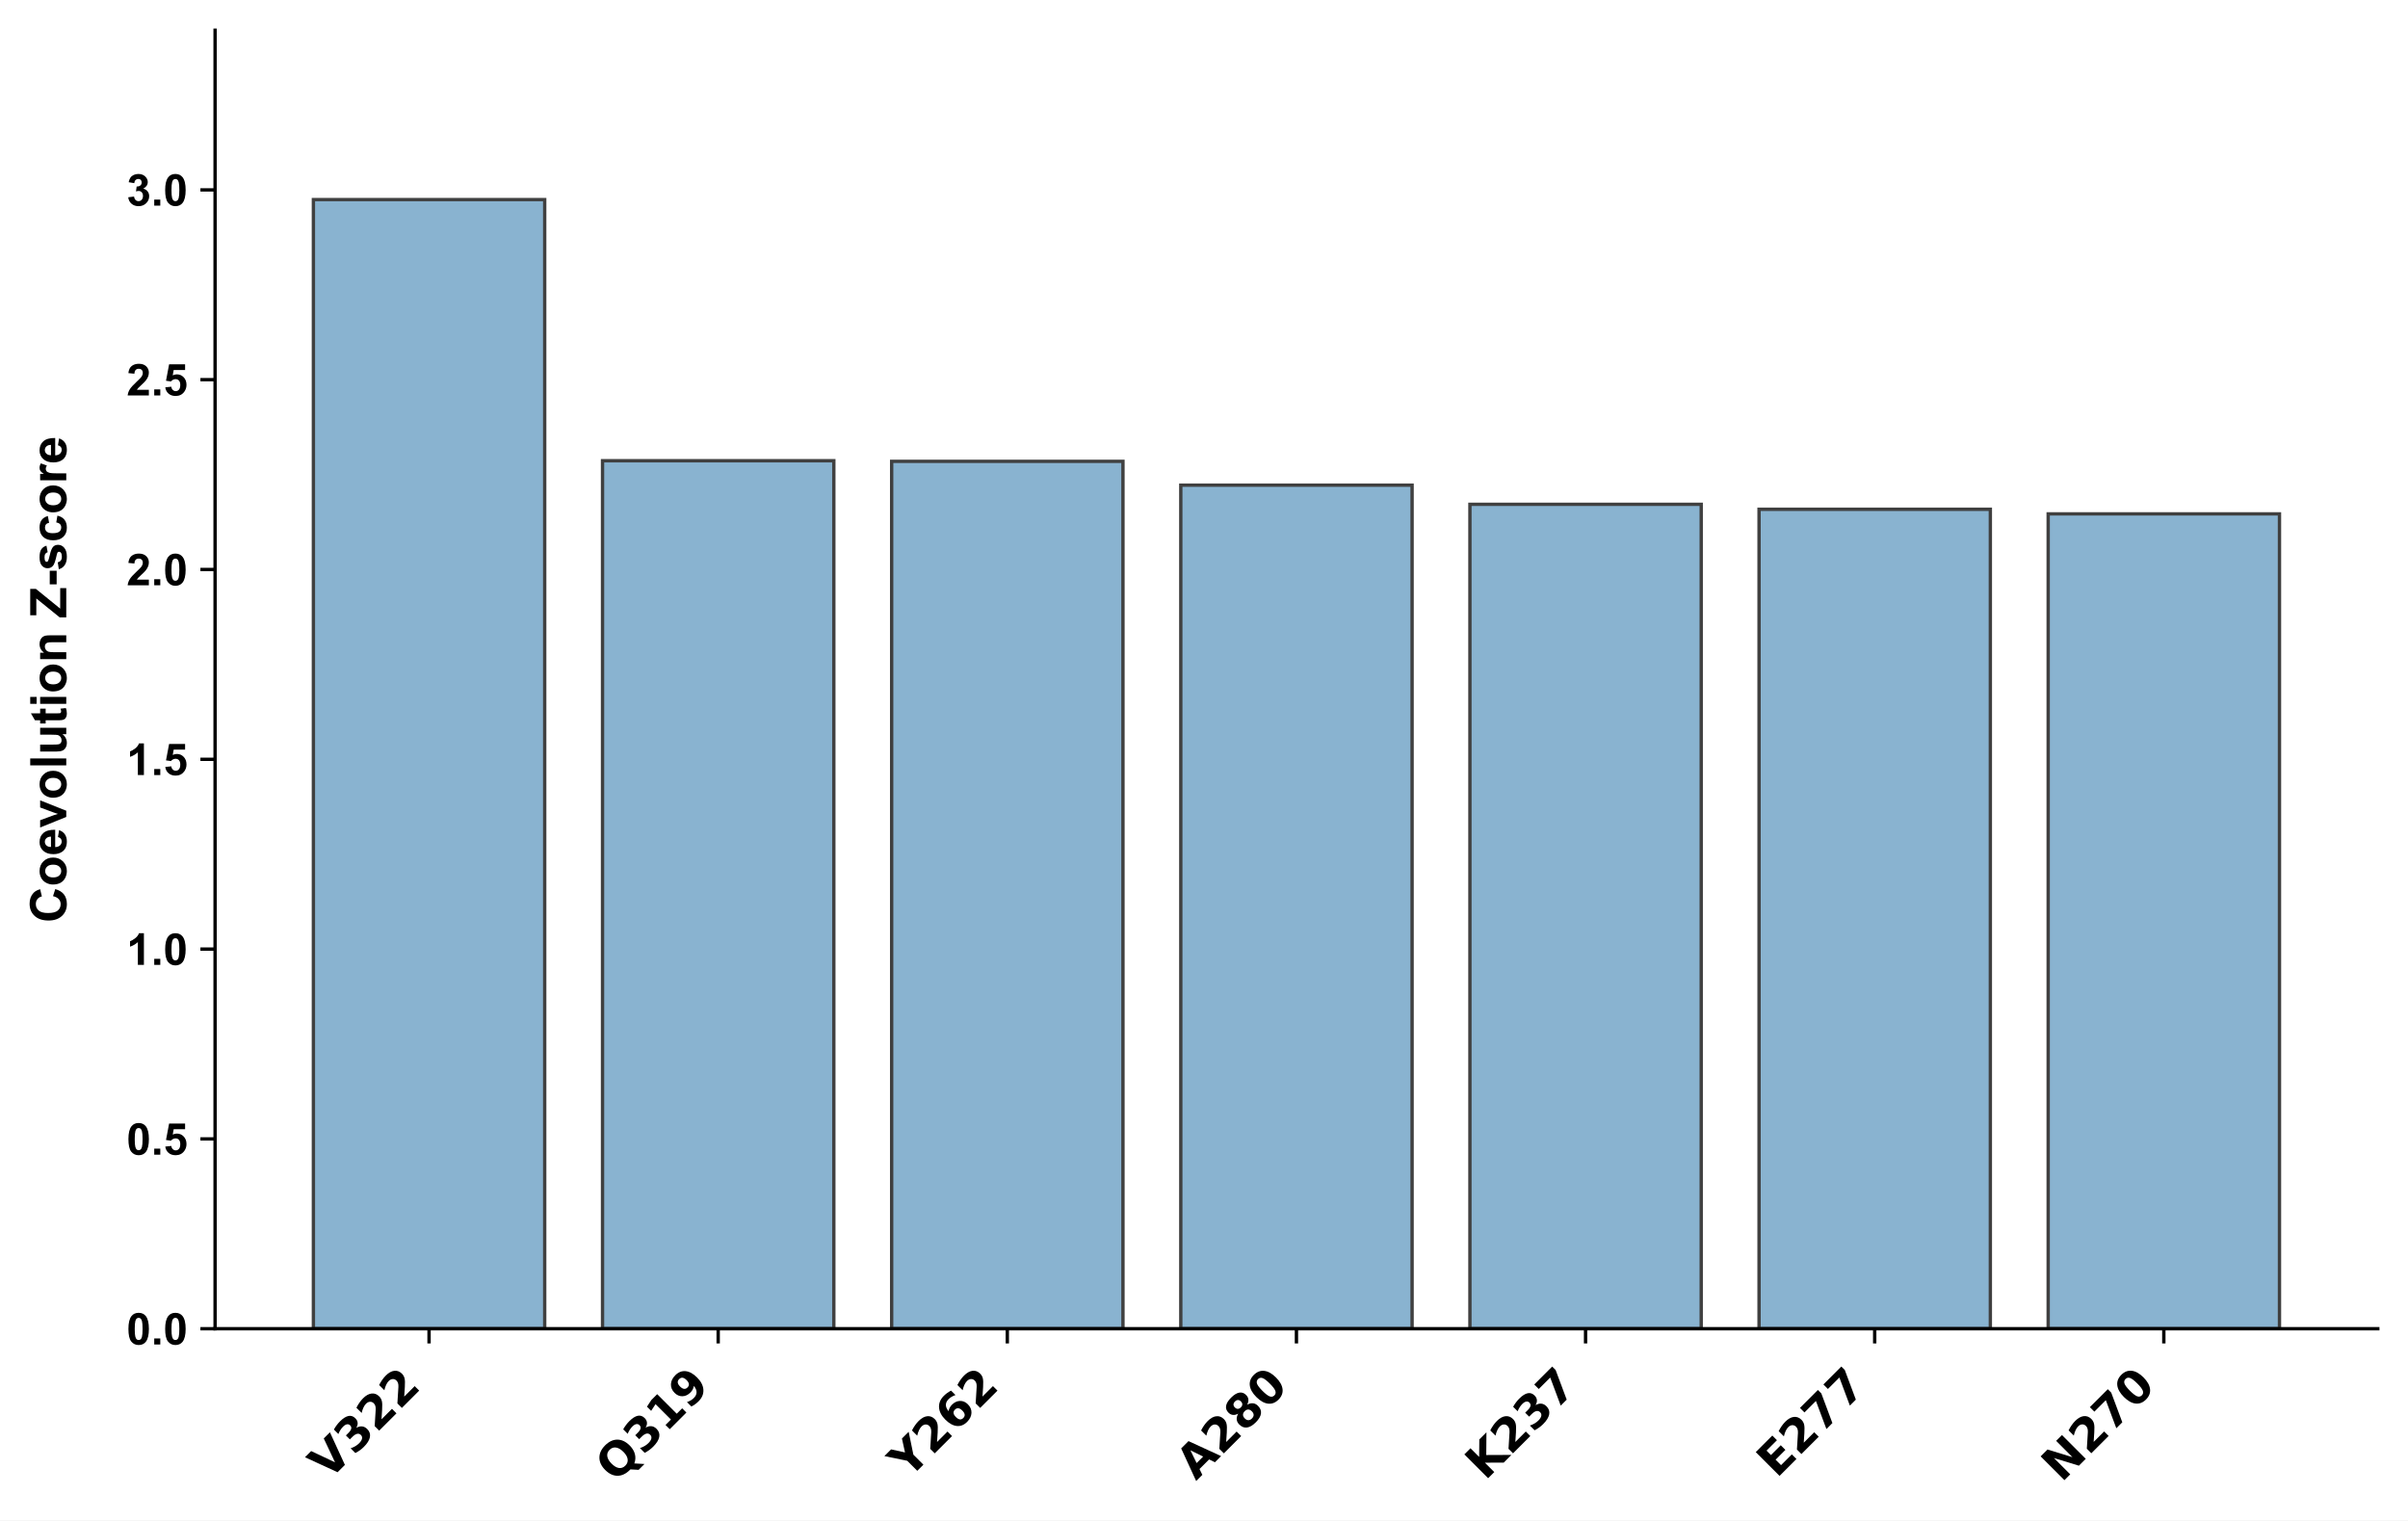
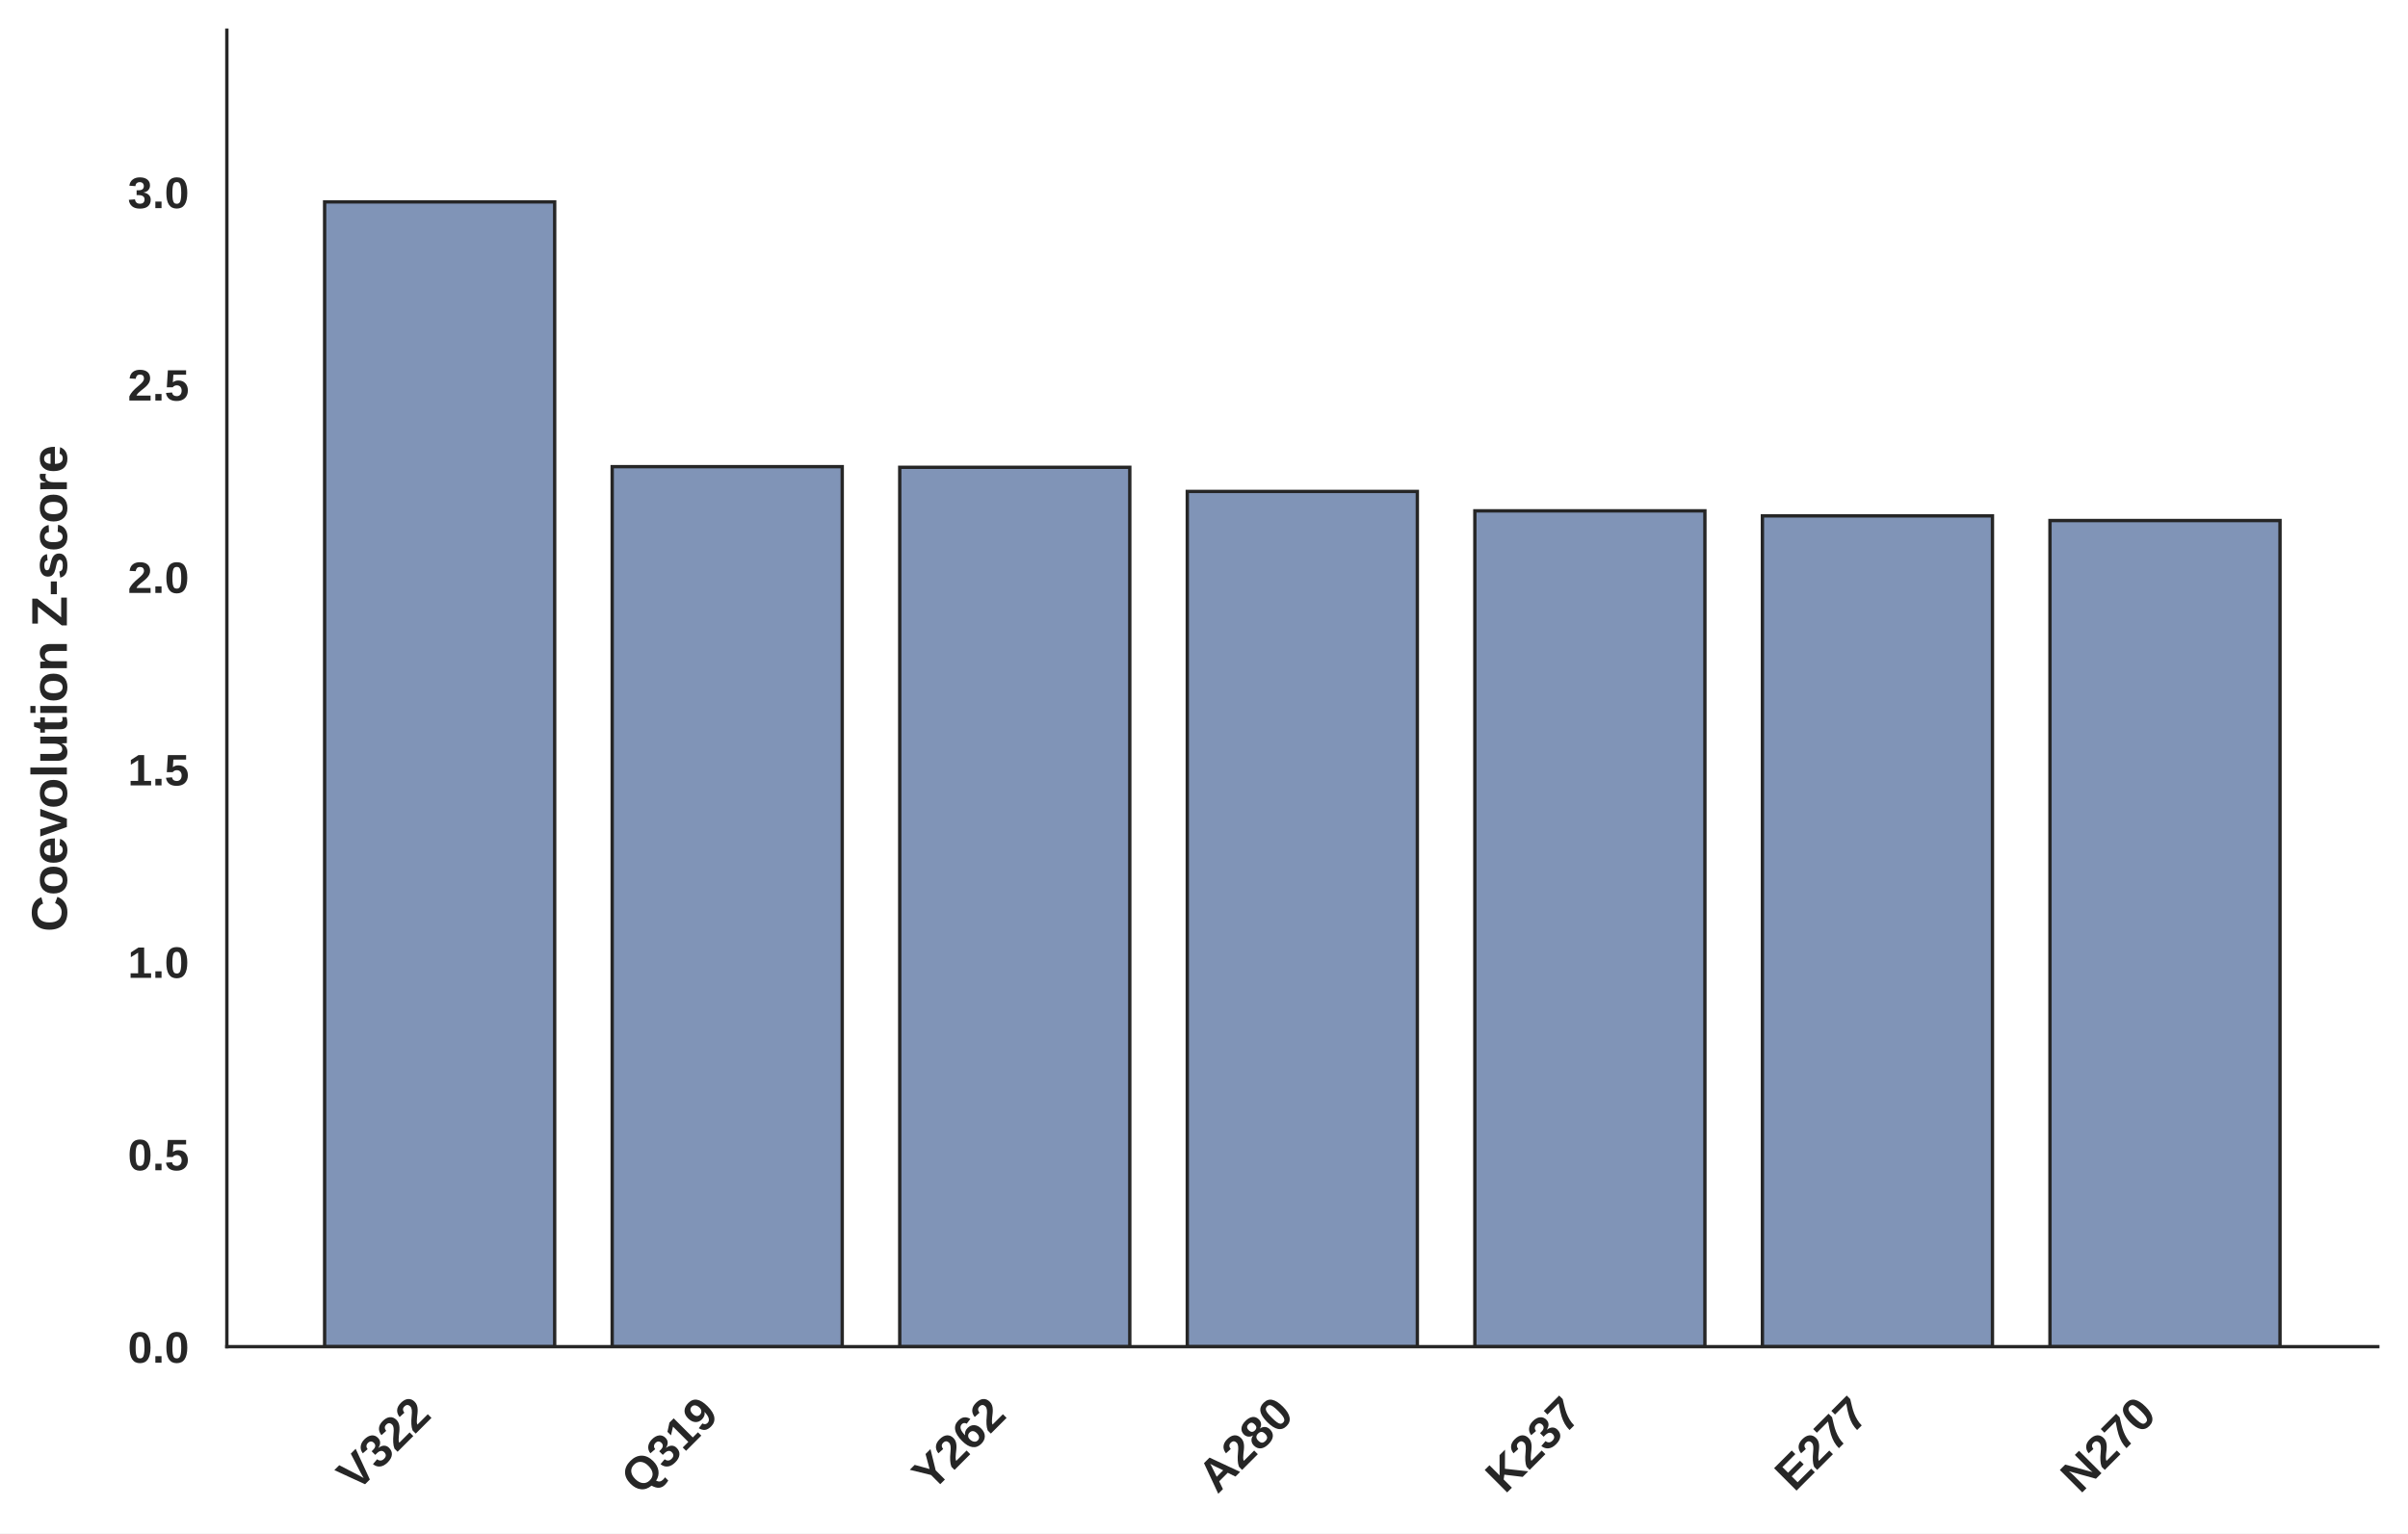
- <svg xmlns="http://www.w3.org/2000/svg" xmlns:xlink="http://www.w3.org/1999/xlink" width="573.773pt" height="362.263pt" viewBox="0 0 573.773 362.263" version="1.1">
+ <svg xmlns="http://www.w3.org/2000/svg" width="573.795pt" height="365.498pt" viewBox="0 0 573.795 365.498" version="1.1">
  <defs>
    <style type="text/css">*{stroke-linejoin: round; stroke-linecap: butt}</style>
  </defs>
  <g id="figure_1">
    <g id="patch_1">
-       <path d="M 0 362.263  L 573.773 362.263  L 573.773 0  L 0 0  z " style="fill: #ffffff" />
+       <path d="M 0 365.498  L 573.795 365.498  L 573.795 0  L 0 0  z " style="fill: #ffffff" />
    </g>
    <g id="axes_1">
      <g id="patch_2">
-         <path d="M 51.252 316.582  L 566.572 316.582  L 566.572 7.2  L 51.252 7.2  z " style="fill: #ffffff" />
-       </g>
-       <g id="patch_3">
-         <path d="M 74.676 316.582  L 129.791 316.582  L 129.791 47.554  L 74.676 47.554  z " clip-path="url(#pd9242c1f53)" style="fill: #89b3d0; stroke: #404040; stroke-width: 0.8; stroke-linejoin: miter" />
-       </g>
-       <g id="patch_4">
-         <path d="M 143.569 316.582  L 198.684 316.582  L 198.684 109.773  L 143.569 109.773  z " clip-path="url(#pd9242c1f53)" style="fill: #89b3d0; stroke: #404040; stroke-width: 0.8; stroke-linejoin: miter" />
-       </g>
-       <g id="patch_5">
-         <path d="M 212.462 316.582  L 267.577 316.582  L 267.577 109.918  L 212.462 109.918  z " clip-path="url(#pd9242c1f53)" style="fill: #89b3d0; stroke: #404040; stroke-width: 0.8; stroke-linejoin: miter" />
-       </g>
-       <g id="patch_6">
-         <path d="M 281.355 316.582  L 336.47 316.582  L 336.47 115.598  L 281.355 115.598  z " clip-path="url(#pd9242c1f53)" style="fill: #89b3d0; stroke: #404040; stroke-width: 0.8; stroke-linejoin: miter" />
-       </g>
-       <g id="patch_7">
-         <path d="M 350.248 316.582  L 405.363 316.582  L 405.363 120.156  L 350.248 120.156  z " clip-path="url(#pd9242c1f53)" style="fill: #89b3d0; stroke: #404040; stroke-width: 0.8; stroke-linejoin: miter" />
-       </g>
-       <g id="patch_8">
-         <path d="M 419.141 316.582  L 474.256 316.582  L 474.256 121.341  L 419.141 121.341  z " clip-path="url(#pd9242c1f53)" style="fill: #89b3d0; stroke: #404040; stroke-width: 0.8; stroke-linejoin: miter" />
-       </g>
-       <g id="patch_9">
-         <path d="M 488.034 316.582  L 543.149 316.582  L 543.149 122.436  L 488.034 122.436  z " clip-path="url(#pd9242c1f53)" style="fill: #89b3d0; stroke: #404040; stroke-width: 0.8; stroke-linejoin: miter" />
+         <path d="M 54.057 320.972  L 566.595 320.972  L 566.595 7.2  L 54.057 7.2  z " style="fill: #ffffff" />
      </g>
      <g id="matplotlib.axis_1">
        <g id="xtick_1">
-           <g id="line2d_1">
-             <defs>
-               <path id="mae1dd14777" d="M 0 0  L 0 3.5  " style="stroke: #000000; stroke-width: 0.8" />
-             </defs>
-             <g>
-               <use xlink:href="#mae1dd14777" x="102.233" y="316.582" style="stroke: #000000; stroke-width: 0.8" />
-             </g>
-           </g>
          <g id="text_1">
-             <g transform="translate(78.36408 352.9724) rotate(-45) scale(0.11 -0.11)">
-               <defs>
-                 <path id="DejaVuSans-Bold-56" d="M 31 4666  L 1241 4666  L 2478 1222  L 3713 4666  L 4922 4666  L 3194 0  L 1759 0  L 31 4666  z " transform="scale(0.015625)" />
-                 <path id="DejaVuSans-Bold-33" d="M 2981 2516  Q 3453 2394 3698 2092  Q 3944 1791 3944 1325  Q 3944 631 3412 270  Q 2881 -91 1863 -91  Q 1503 -91 1142 -33  Q 781 25 428 141  L 428 1069  Q 766 900 1098 814  Q 1431 728 1753 728  Q 2231 728 2486 893  Q 2741 1059 2741 1369  Q 2741 1688 2480 1852  Q 2219 2016 1709 2016  L 1228 2016  L 1228 2791  L 1734 2791  Q 2188 2791 2409 2933  Q 2631 3075 2631 3366  Q 2631 3634 2415 3781  Q 2200 3928 1806 3928  Q 1516 3928 1219 3862  Q 922 3797 628 3669  L 628 4550  Q 984 4650 1334 4700  Q 1684 4750 2022 4750  Q 2931 4750 3382 4451  Q 3834 4153 3834 3553  Q 3834 3144 3618 2883  Q 3403 2622 2981 2516  z " transform="scale(0.015625)" />
-                 <path id="DejaVuSans-Bold-32" d="M 1844 884  L 3897 884  L 3897 0  L 506 0  L 506 884  L 2209 2388  Q 2438 2594 2547 2791  Q 2656 2988 2656 3200  Q 2656 3528 2436 3728  Q 2216 3928 1850 3928  Q 1569 3928 1234 3808  Q 900 3688 519 3450  L 519 4475  Q 925 4609 1322 4679  Q 1719 4750 2100 4750  Q 2938 4750 3402 4381  Q 3866 4013 3866 3353  Q 3866 2972 3669 2642  Q 3472 2313 2841 1759  L 1844 884  z " transform="scale(0.015625)" />
-               </defs>
-               <use xlink:href="#DejaVuSans-Bold-56" transform="translate(0 0.78125)" />
-               <use xlink:href="#DejaVuSans-Bold-33" transform="translate(77.39258 0.78125)" />
-               <use xlink:href="#DejaVuSans-Bold-32" transform="translate(146.9727 0.78125)" />
-               <use xlink:href="#DejaVuSans-Bold-32" transform="translate(216.5527 0.78125)" />
-             </g>
+             <text style="font-weight: 700; font-size: 11px; font-family: 'Arial'; fill: #262626" transform="translate(84.961 355.7994) rotate(-45)">V322</text>
          </g>
        </g>
        <g id="xtick_2">
-           <g id="line2d_2">
-             <g>
-               <use xlink:href="#mae1dd14777" x="171.126" y="316.582" style="stroke: #000000; stroke-width: 0.8" />
-             </g>
-           </g>
          <g id="text_2">
-             <g transform="translate(146.7127 353.5169) rotate(-45) scale(0.11 -0.11)">
-               <defs>
-                 <path id="DejaVuSans-Bold-51" d="M 2847 -84  L 2753 -84  Q 1600 -84 959 553  Q 319 1191 319 2328  Q 319 3463 958 4106  Q 1597 4750 2719 4750  Q 3853 4750 4486 4112  Q 5119 3475 5119 2328  Q 5119 1541 4783 972  Q 4447 403 3816 116  L 4756 -934  L 3609 -934  L 2847 -84  z M 2719 3878  Q 2169 3878 1866 3472  Q 1563 3066 1563 2328  Q 1563 1578 1859 1179  Q 2156 781 2719 781  Q 3272 781 3575 1187  Q 3878 1594 3878 2328  Q 3878 3066 3575 3472  Q 3272 3878 2719 3878  z " transform="scale(0.015625)" />
-                 <path id="DejaVuSans-Bold-31" d="M 750 831  L 1813 831  L 1813 3847  L 722 3622  L 722 4441  L 1806 4666  L 2950 4666  L 2950 831  L 4013 831  L 4013 0  L 750 0  L 750 831  z " transform="scale(0.015625)" />
-                 <path id="DejaVuSans-Bold-39" d="M 641 103  L 641 966  Q 928 831 1190 764  Q 1453 697 1709 697  Q 2247 697 2547 995  Q 2847 1294 2900 1881  Q 2688 1725 2447 1647  Q 2206 1569 1925 1569  Q 1209 1569 770 1986  Q 331 2403 331 3084  Q 331 3838 820 4291  Q 1309 4744 2131 4744  Q 3044 4744 3544 4128  Q 4044 3513 4044 2388  Q 4044 1231 3459 570  Q 2875 -91 1856 -91  Q 1528 -91 1228 -42  Q 928 6 641 103  z M 2125 2350  Q 2441 2350 2600 2554  Q 2759 2759 2759 3169  Q 2759 3575 2600 3781  Q 2441 3988 2125 3988  Q 1809 3988 1650 3781  Q 1491 3575 1491 3169  Q 1491 2759 1650 2554  Q 1809 2350 2125 2350  z " transform="scale(0.015625)" />
-               </defs>
-               <use xlink:href="#DejaVuSans-Bold-51" transform="translate(0 0.78125)" />
-               <use xlink:href="#DejaVuSans-Bold-33" transform="translate(85.00977 0.78125)" />
-               <use xlink:href="#DejaVuSans-Bold-31" transform="translate(154.5898 0.78125)" />
-               <use xlink:href="#DejaVuSans-Bold-39" transform="translate(224.1699 0.78125)" />
-             </g>
+             <text style="font-weight: 700; font-size: 11px; font-family: 'Arial'; fill: #262626" transform="translate(152.6205 356.661) rotate(-45)">Q319</text>
          </g>
        </g>
        <g id="xtick_3">
-           <g id="line2d_3">
-             <g>
-               <use xlink:href="#mae1dd14777" x="240.019" y="316.582" style="stroke: #000000; stroke-width: 0.8" />
-             </g>
-           </g>
          <g id="text_3">
-             <g transform="translate(216.5391 352.5835) rotate(-45) scale(0.11 -0.11)">
-               <defs>
-                 <path id="DejaVuSans-Bold-59" d="M -63 4666  L 1253 4666  L 2316 3003  L 3378 4666  L 4697 4666  L 2919 1966  L 2919 0  L 1716 0  L 1716 1966  L -63 4666  z " transform="scale(0.015625)" />
-                 <path id="DejaVuSans-Bold-36" d="M 2316 2303  Q 2000 2303 1842 2098  Q 1684 1894 1684 1484  Q 1684 1075 1842 870  Q 2000 666 2316 666  Q 2634 666 2792 870  Q 2950 1075 2950 1484  Q 2950 1894 2792 2098  Q 2634 2303 2316 2303  z M 3803 4544  L 3803 3681  Q 3506 3822 3243 3889  Q 2981 3956 2731 3956  Q 2194 3956 1894 3657  Q 1594 3359 1544 2772  Q 1750 2925 1990 3001  Q 2231 3078 2516 3078  Q 3231 3078 3670 2659  Q 4109 2241 4109 1563  Q 4109 813 3618 361  Q 3128 -91 2303 -91  Q 1394 -91 895 523  Q 397 1138 397 2266  Q 397 3422 980 4083  Q 1563 4744 2578 4744  Q 2900 4744 3203 4694  Q 3506 4644 3803 4544  z " transform="scale(0.015625)" />
-               </defs>
-               <use xlink:href="#DejaVuSans-Bold-59" transform="translate(0 0.78125)" />
-               <use xlink:href="#DejaVuSans-Bold-32" transform="translate(72.41211 0.78125)" />
-               <use xlink:href="#DejaVuSans-Bold-36" transform="translate(141.9922 0.78125)" />
-               <use xlink:href="#DejaVuSans-Bold-32" transform="translate(211.5723 0.78125)" />
-             </g>
+             <text style="font-weight: 700; font-size: 11px; font-family: 'Arial'; fill: #262626" transform="translate(222.0033 355.7994) rotate(-45)">Y262</text>
          </g>
        </g>
        <g id="xtick_4">
-           <g id="line2d_4">
-             <g>
-               <use xlink:href="#mae1dd14777" x="308.913" y="316.582" style="stroke: #000000; stroke-width: 0.8" />
-             </g>
-           </g>
          <g id="text_4">
-             <g transform="translate(285.0432 352.9724) rotate(-45) scale(0.11 -0.11)">
-               <defs>
-                 <path id="DejaVuSans-Bold-41" d="M 3419 850  L 1538 850  L 1241 0  L 31 0  L 1759 4666  L 3194 4666  L 4922 0  L 3713 0  L 3419 850  z M 1838 1716  L 3116 1716  L 2478 3572  L 1838 1716  z " transform="scale(0.015625)" />
-                 <path id="DejaVuSans-Bold-38" d="M 2228 2088  Q 1891 2088 1709 1903  Q 1528 1719 1528 1375  Q 1528 1031 1709 848  Q 1891 666 2228 666  Q 2563 666 2741 848  Q 2919 1031 2919 1375  Q 2919 1722 2741 1905  Q 2563 2088 2228 2088  z M 1350 2484  Q 925 2613 709 2878  Q 494 3144 494 3541  Q 494 4131 934 4440  Q 1375 4750 2228 4750  Q 3075 4750 3515 4442  Q 3956 4134 3956 3541  Q 3956 3144 3739 2878  Q 3522 2613 3097 2484  Q 3572 2353 3814 2058  Q 4056 1763 4056 1313  Q 4056 619 3595 264  Q 3134 -91 2228 -91  Q 1319 -91 855 264  Q 391 619 391 1313  Q 391 1763 633 2058  Q 875 2353 1350 2484  z M 1631 3419  Q 1631 3141 1786 2991  Q 1941 2841 2228 2841  Q 2509 2841 2662 2991  Q 2816 3141 2816 3419  Q 2816 3697 2662 3845  Q 2509 3994 2228 3994  Q 1941 3994 1786 3844  Q 1631 3694 1631 3419  z " transform="scale(0.015625)" />
-                 <path id="DejaVuSans-Bold-30" d="M 2944 2338  Q 2944 3213 2780 3570  Q 2616 3928 2228 3928  Q 1841 3928 1675 3570  Q 1509 3213 1509 2338  Q 1509 1453 1675 1090  Q 1841 728 2228 728  Q 2613 728 2778 1090  Q 2944 1453 2944 2338  z M 4147 2328  Q 4147 1169 3647 539  Q 3147 -91 2228 -91  Q 1306 -91 806 539  Q 306 1169 306 2328  Q 306 3491 806 4120  Q 1306 4750 2228 4750  Q 3147 4750 3647 4120  Q 4147 3491 4147 2328  z " transform="scale(0.015625)" />
-               </defs>
-               <use xlink:href="#DejaVuSans-Bold-41" transform="translate(0 0.78125)" />
-               <use xlink:href="#DejaVuSans-Bold-32" transform="translate(77.39258 0.78125)" />
-               <use xlink:href="#DejaVuSans-Bold-38" transform="translate(146.9727 0.78125)" />
-               <use xlink:href="#DejaVuSans-Bold-30" transform="translate(216.5527 0.78125)" />
-             </g>
+             <text style="font-weight: 700; font-size: 11px; font-family: 'Arial'; fill: #262626" transform="translate(290.0955 356.2284) rotate(-45)">A280</text>
          </g>
        </g>
        <g id="xtick_5">
-           <g id="line2d_5">
-             <g>
-               <use xlink:href="#mae1dd14777" x="377.806" y="316.582" style="stroke: #000000; stroke-width: 0.8" />
-             </g>
-           </g>
          <g id="text_5">
-             <g transform="translate(353.9363 352.9724) rotate(-45) scale(0.11 -0.11)">
-               <defs>
-                 <path id="DejaVuSans-Bold-4b" d="M 588 4666  L 1791 4666  L 1791 2963  L 3525 4666  L 4922 4666  L 2675 2456  L 5153 0  L 3647 0  L 1791 1838  L 1791 0  L 588 0  L 588 4666  z " transform="scale(0.015625)" />
-                 <path id="DejaVuSans-Bold-37" d="M 428 4666  L 3944 4666  L 3944 3988  L 2125 0  L 953 0  L 2675 3781  L 428 3781  L 428 4666  z " transform="scale(0.015625)" />
-               </defs>
-               <use xlink:href="#DejaVuSans-Bold-4b" transform="translate(0 0.78125)" />
-               <use xlink:href="#DejaVuSans-Bold-32" transform="translate(77.49023 0.78125)" />
-               <use xlink:href="#DejaVuSans-Bold-33" transform="translate(147.0703 0.78125)" />
-               <use xlink:href="#DejaVuSans-Bold-37" transform="translate(216.6504 0.78125)" />
-             </g>
+             <text style="font-weight: 700; font-size: 11px; font-family: 'Arial'; fill: #262626" transform="translate(358.6166 356.2284) rotate(-45)">K237</text>
          </g>
        </g>
        <g id="xtick_6">
-           <g id="line2d_6">
-             <g>
-               <use xlink:href="#mae1dd14777" x="446.699" y="316.582" style="stroke: #000000; stroke-width: 0.8" />
-             </g>
-           </g>
          <g id="text_6">
-             <g transform="translate(423.3738 352.428) rotate(-45) scale(0.11 -0.11)">
-               <defs>
-                 <path id="DejaVuSans-Bold-45" d="M 588 4666  L 3834 4666  L 3834 3756  L 1791 3756  L 1791 2888  L 3713 2888  L 3713 1978  L 1791 1978  L 1791 909  L 3903 909  L 3903 0  L 588 0  L 588 4666  z " transform="scale(0.015625)" />
-               </defs>
-               <use xlink:href="#DejaVuSans-Bold-45" transform="translate(0 0.78125)" />
-               <use xlink:href="#DejaVuSans-Bold-32" transform="translate(68.31055 0.78125)" />
-               <use xlink:href="#DejaVuSans-Bold-37" transform="translate(137.8906 0.78125)" />
-               <use xlink:href="#DejaVuSans-Bold-37" transform="translate(209.7207 0.78125)" />
-             </g>
+             <text style="font-weight: 700; font-size: 11px; font-family: 'Arial'; fill: #262626" transform="translate(427.5668 355.7994) rotate(-45)">E277</text>
          </g>
        </g>
        <g id="xtick_7">
-           <g id="line2d_7">
-             <g>
-               <use xlink:href="#mae1dd14777" x="515.592" y="316.582" style="stroke: #000000; stroke-width: 0.8" />
-             </g>
-           </g>
          <g id="text_7">
-             <g transform="translate(491.2557 353.4391) rotate(-45) scale(0.11 -0.11)">
-               <defs>
-                 <path id="DejaVuSans-Bold-4e" d="M 588 4666  L 1931 4666  L 3628 1466  L 3628 4666  L 4769 4666  L 4769 0  L 3425 0  L 1728 3200  L 1728 0  L 588 0  L 588 4666  z " transform="scale(0.015625)" />
-               </defs>
-               <use xlink:href="#DejaVuSans-Bold-4e" transform="translate(0 0.78125)" />
-               <use xlink:href="#DejaVuSans-Bold-32" transform="translate(83.69141 0.78125)" />
-               <use xlink:href="#DejaVuSans-Bold-37" transform="translate(153.2715 0.78125)" />
-               <use xlink:href="#DejaVuSans-Bold-30" transform="translate(222.8516 0.78125)" />
-             </g>
+             <text style="font-weight: 700; font-size: 11px; font-family: 'Arial'; fill: #262626" transform="translate(495.6589 356.2284) rotate(-45)">N270</text>
          </g>
        </g>
      </g>
      <g id="matplotlib.axis_2">
        <g id="ytick_1">
-           <g id="line2d_8">
-             <defs>
-               <path id="m083e2453cc" d="M 0 0  L -3.5 0  " style="stroke: #000000; stroke-width: 0.8" />
-             </defs>
-             <g>
-               <use xlink:href="#m083e2453cc" x="51.252" y="316.582" style="stroke: #000000; stroke-width: 0.8" />
-             </g>
-           </g>
          <g id="text_8">
-             <g transform="translate(30.1575 320.3394) scale(0.105 -0.105)">
-               <defs>
-                 <path id="Arial-BoldMT-30" d="M 1756 4600  Q 2422 4600 2797 4125  Q 3244 3563 3244 2259  Q 3244 959 2794 391  Q 2422 -78 1756 -78  Q 1088 -78 678 436  Q 269 950 269 2269  Q 269 3563 719 4131  Q 1091 4600 1756 4600  z M 1756 3872  Q 1597 3872 1472 3770  Q 1347 3669 1278 3406  Q 1188 3066 1188 2259  Q 1188 1453 1269 1151  Q 1350 850 1473 750  Q 1597 650 1756 650  Q 1916 650 2041 751  Q 2166 853 2234 1116  Q 2325 1453 2325 2259  Q 2325 3066 2244 3367  Q 2163 3669 2039 3770  Q 1916 3872 1756 3872  z " transform="scale(0.015625)" />
-                 <path id="Arial-BoldMT-2e" d="M 459 0  L 459 878  L 1338 878  L 1338 0  L 459 0  z " transform="scale(0.015625)" />
-               </defs>
-               <use xlink:href="#Arial-BoldMT-30" />
-               <use xlink:href="#Arial-BoldMT-2e" transform="translate(55.61523 0)" />
-               <use xlink:href="#Arial-BoldMT-30" transform="translate(83.39844 0)" />
-             </g>
+             <text style="font-weight: 700; font-size: 10.5px; font-family: 'Arial'; text-anchor: end; fill: #262626" x="45.057" y="324.794" transform="rotate(-0 45.05672 324.7943)">0.0</text>
          </g>
        </g>
        <g id="ytick_2">
-           <g id="line2d_9">
-             <g>
-               <use xlink:href="#m083e2453cc" x="51.252" y="271.358" style="stroke: #000000; stroke-width: 0.8" />
-             </g>
-           </g>
          <g id="text_9">
-             <g transform="translate(30.1575 275.1156) scale(0.105 -0.105)">
-               <defs>
-                 <path id="Arial-BoldMT-35" d="M 284 1178  L 1159 1269  Q 1197 972 1381 798  Q 1566 625 1806 625  Q 2081 625 2272 848  Q 2463 1072 2463 1522  Q 2463 1944 2273 2155  Q 2084 2366 1781 2366  Q 1403 2366 1103 2031  L 391 2134  L 841 4519  L 3163 4519  L 3163 3697  L 1506 3697  L 1369 2919  Q 1663 3066 1969 3066  Q 2553 3066 2959 2641  Q 3366 2216 3366 1538  Q 3366 972 3038 528  Q 2591 -78 1797 -78  Q 1163 -78 763 262  Q 363 603 284 1178  z " transform="scale(0.015625)" />
-               </defs>
-               <use xlink:href="#Arial-BoldMT-30" />
-               <use xlink:href="#Arial-BoldMT-2e" transform="translate(55.61523 0)" />
-               <use xlink:href="#Arial-BoldMT-35" transform="translate(83.39844 0)" />
-             </g>
+             <text style="font-weight: 700; font-size: 10.5px; font-family: 'Arial'; text-anchor: end; fill: #262626" x="45.057" y="278.929" transform="rotate(-0 45.05672 278.9287)">0.5</text>
          </g>
        </g>
        <g id="ytick_3">
-           <g id="line2d_10">
-             <g>
-               <use xlink:href="#m083e2453cc" x="51.252" y="226.134" style="stroke: #000000; stroke-width: 0.8" />
-             </g>
-           </g>
          <g id="text_10">
-             <g transform="translate(30.1575 229.8918) scale(0.105 -0.105)">
-               <defs>
-                 <path id="Arial-BoldMT-31" d="M 2519 0  L 1641 0  L 1641 3309  Q 1159 2859 506 2644  L 506 3441  Q 850 3553 1253 3867  Q 1656 4181 1806 4600  L 2519 4600  L 2519 0  z " transform="scale(0.015625)" />
-               </defs>
-               <use xlink:href="#Arial-BoldMT-31" />
-               <use xlink:href="#Arial-BoldMT-2e" transform="translate(55.61523 0)" />
-               <use xlink:href="#Arial-BoldMT-30" transform="translate(83.39844 0)" />
-             </g>
+             <text style="font-weight: 700; font-size: 10.5px; font-family: 'Arial'; text-anchor: end; fill: #262626" x="45.057" y="233.063" transform="rotate(-0 45.05672 233.0631)">1.0</text>
          </g>
        </g>
        <g id="ytick_4">
-           <g id="line2d_11">
-             <g>
-               <use xlink:href="#m083e2453cc" x="51.252" y="180.91" style="stroke: #000000; stroke-width: 0.8" />
-             </g>
-           </g>
          <g id="text_11">
-             <g transform="translate(30.1575 184.668) scale(0.105 -0.105)">
-               <use xlink:href="#Arial-BoldMT-31" />
-               <use xlink:href="#Arial-BoldMT-2e" transform="translate(55.61523 0)" />
-               <use xlink:href="#Arial-BoldMT-35" transform="translate(83.39844 0)" />
-             </g>
+             <text style="font-weight: 700; font-size: 10.5px; font-family: 'Arial'; text-anchor: end; fill: #262626" x="45.057" y="187.197" transform="rotate(-0 45.05672 187.1975)">1.5</text>
          </g>
        </g>
        <g id="ytick_5">
-           <g id="line2d_12">
-             <g>
-               <use xlink:href="#m083e2453cc" x="51.252" y="135.686" style="stroke: #000000; stroke-width: 0.8" />
-             </g>
-           </g>
          <g id="text_12">
-             <g transform="translate(30.1575 139.4442) scale(0.105 -0.105)">
-               <defs>
-                 <path id="Arial-BoldMT-32" d="M 3238 816  L 3238 0  L 159 0  Q 209 463 459 877  Q 709 1291 1447 1975  Q 2041 2528 2175 2725  Q 2356 2997 2356 3263  Q 2356 3556 2198 3714  Q 2041 3872 1763 3872  Q 1488 3872 1325 3706  Q 1163 3541 1138 3156  L 263 3244  Q 341 3969 753 4284  Q 1166 4600 1784 4600  Q 2463 4600 2850 4234  Q 3238 3869 3238 3325  Q 3238 3016 3127 2736  Q 3016 2456 2775 2150  Q 2616 1947 2200 1565  Q 1784 1184 1673 1059  Q 1563 934 1494 816  L 3238 816  z " transform="scale(0.015625)" />
-               </defs>
-               <use xlink:href="#Arial-BoldMT-32" />
-               <use xlink:href="#Arial-BoldMT-2e" transform="translate(55.61523 0)" />
-               <use xlink:href="#Arial-BoldMT-30" transform="translate(83.39844 0)" />
-             </g>
+             <text style="font-weight: 700; font-size: 10.5px; font-family: 'Arial'; text-anchor: end; fill: #262626" x="45.057" y="141.332" transform="rotate(-0 45.05672 141.3319)">2.0</text>
          </g>
        </g>
        <g id="ytick_6">
-           <g id="line2d_13">
-             <g>
-               <use xlink:href="#m083e2453cc" x="51.252" y="90.462" style="stroke: #000000; stroke-width: 0.8" />
-             </g>
-           </g>
          <g id="text_13">
-             <g transform="translate(30.1575 94.22034) scale(0.105 -0.105)">
-               <use xlink:href="#Arial-BoldMT-32" />
-               <use xlink:href="#Arial-BoldMT-2e" transform="translate(55.61523 0)" />
-               <use xlink:href="#Arial-BoldMT-35" transform="translate(83.39844 0)" />
-             </g>
+             <text style="font-weight: 700; font-size: 10.5px; font-family: 'Arial'; text-anchor: end; fill: #262626" x="45.057" y="95.466" transform="rotate(-0 45.05672 95.46624)">2.5</text>
          </g>
        </g>
        <g id="ytick_7">
-           <g id="line2d_14">
-             <g>
-               <use xlink:href="#m083e2453cc" x="51.252" y="45.239" style="stroke: #000000; stroke-width: 0.8" />
-             </g>
-           </g>
          <g id="text_14">
-             <g transform="translate(30.1575 48.99651) scale(0.105 -0.105)">
-               <defs>
-                 <path id="Arial-BoldMT-33" d="M 241 1216  L 1091 1319  Q 1131 994 1309 822  Q 1488 650 1741 650  Q 2013 650 2198 856  Q 2384 1063 2384 1413  Q 2384 1744 2206 1937  Q 2028 2131 1772 2131  Q 1603 2131 1369 2066  L 1466 2781  Q 1822 2772 2009 2936  Q 2197 3100 2197 3372  Q 2197 3603 2059 3740  Q 1922 3878 1694 3878  Q 1469 3878 1309 3722  Q 1150 3566 1116 3266  L 306 3403  Q 391 3819 561 4067  Q 731 4316 1036 4458  Q 1341 4600 1719 4600  Q 2366 4600 2756 4188  Q 3078 3850 3078 3425  Q 3078 2822 2419 2463  Q 2813 2378 3048 2084  Q 3284 1791 3284 1375  Q 3284 772 2843 347  Q 2403 -78 1747 -78  Q 1125 -78 715 280  Q 306 638 241 1216  z " transform="scale(0.015625)" />
-               </defs>
-               <use xlink:href="#Arial-BoldMT-33" />
-               <use xlink:href="#Arial-BoldMT-2e" transform="translate(55.61523 0)" />
-               <use xlink:href="#Arial-BoldMT-30" transform="translate(83.39844 0)" />
-             </g>
+             <text style="font-weight: 700; font-size: 10.5px; font-family: 'Arial'; text-anchor: end; fill: #262626" x="45.057" y="49.601" transform="rotate(-0 45.05672 49.60063)">3.0</text>
          </g>
        </g>
        <g id="text_15">
-           <g transform="translate(15.78937 219.8911) rotate(-90) scale(0.12 -0.12)">
-             <defs>
-               <path id="Arial-BoldMT-43" d="M 3397 1684  L 4294 1400  Q 4088 650 3608 286  Q 3128 -78 2391 -78  Q 1478 -78 890 545  Q 303 1169 303 2250  Q 303 3394 893 4026  Q 1484 4659 2447 4659  Q 3288 4659 3813 4163  Q 4125 3869 4281 3319  L 3366 3100  Q 3284 3456 3026 3662  Q 2769 3869 2400 3869  Q 1891 3869 1573 3503  Q 1256 3138 1256 2319  Q 1256 1450 1568 1081  Q 1881 713 2381 713  Q 2750 713 3015 947  Q 3281 1181 3397 1684  z " transform="scale(0.015625)" />
-               <path id="Arial-BoldMT-6f" d="M 256 1706  Q 256 2144 472 2553  Q 688 2963 1083 3178  Q 1478 3394 1966 3394  Q 2719 3394 3200 2905  Q 3681 2416 3681 1669  Q 3681 916 3195 420  Q 2709 -75 1972 -75  Q 1516 -75 1102 131  Q 688 338 472 736  Q 256 1134 256 1706  z M 1156 1659  Q 1156 1166 1390 903  Q 1625 641 1969 641  Q 2313 641 2545 903  Q 2778 1166 2778 1666  Q 2778 2153 2545 2415  Q 2313 2678 1969 2678  Q 1625 2678 1390 2415  Q 1156 2153 1156 1659  z " transform="scale(0.015625)" />
-               <path id="Arial-BoldMT-65" d="M 2381 1056  L 3256 909  Q 3088 428 2723 176  Q 2359 -75 1813 -75  Q 947 -75 531 491  Q 203 944 203 1634  Q 203 2459 634 2926  Q 1066 3394 1725 3394  Q 2466 3394 2894 2905  Q 3322 2416 3303 1406  L 1103 1406  Q 1113 1016 1316 798  Q 1519 581 1822 581  Q 2028 581 2168 693  Q 2309 806 2381 1056  z M 2431 1944  Q 2422 2325 2234 2523  Q 2047 2722 1778 2722  Q 1491 2722 1303 2513  Q 1116 2303 1119 1944  L 2431 1944  z " transform="scale(0.015625)" />
-               <path id="Arial-BoldMT-76" d="M 1372 0  L 34 3319  L 956 3319  L 1581 1625  L 1763 1059  Q 1834 1275 1853 1344  Q 1897 1484 1947 1625  L 2578 3319  L 3481 3319  L 2163 0  L 1372 0  z " transform="scale(0.015625)" />
-               <path id="Arial-BoldMT-6c" d="M 459 0  L 459 4581  L 1338 4581  L 1338 0  L 459 0  z " transform="scale(0.015625)" />
-               <path id="Arial-BoldMT-75" d="M 2644 0  L 2644 497  Q 2463 231 2167 78  Q 1872 -75 1544 -75  Q 1209 -75 943 72  Q 678 219 559 484  Q 441 750 441 1219  L 441 3319  L 1319 3319  L 1319 1794  Q 1319 1094 1367 936  Q 1416 778 1544 686  Q 1672 594 1869 594  Q 2094 594 2272 717  Q 2450 841 2515 1023  Q 2581 1206 2581 1919  L 2581 3319  L 3459 3319  L 3459 0  L 2644 0  z " transform="scale(0.015625)" />
-               <path id="Arial-BoldMT-74" d="M 1981 3319  L 1981 2619  L 1381 2619  L 1381 1281  Q 1381 875 1398 808  Q 1416 741 1477 697  Q 1538 653 1625 653  Q 1747 653 1978 738  L 2053 56  Q 1747 -75 1359 -75  Q 1122 -75 931 4  Q 741 84 652 211  Q 563 338 528 553  Q 500 706 500 1172  L 500 2619  L 97 2619  L 97 3319  L 500 3319  L 500 3978  L 1381 4491  L 1381 3319  L 1981 3319  z " transform="scale(0.015625)" />
-               <path id="Arial-BoldMT-69" d="M 459 3769  L 459 4581  L 1338 4581  L 1338 3769  L 459 3769  z M 459 0  L 459 3319  L 1338 3319  L 1338 0  L 459 0  z " transform="scale(0.015625)" />
-               <path id="Arial-BoldMT-6e" d="M 3478 0  L 2600 0  L 2600 1694  Q 2600 2231 2544 2389  Q 2488 2547 2361 2634  Q 2234 2722 2056 2722  Q 1828 2722 1647 2597  Q 1466 2472 1398 2265  Q 1331 2059 1331 1503  L 1331 0  L 453 0  L 453 3319  L 1269 3319  L 1269 2831  Q 1703 3394 2363 3394  Q 2653 3394 2893 3289  Q 3134 3184 3257 3021  Q 3381 2859 3429 2653  Q 3478 2447 3478 2063  L 3478 0  z " transform="scale(0.015625)" />
-               <path id="Arial-BoldMT-20" transform="scale(0.015625)" />
-               <path id="Arial-BoldMT-5a" d="M 69 0  L 69 834  L 2475 3806  L 341 3806  L 341 4581  L 3694 4581  L 3694 3863  L 1184 772  L 3791 772  L 3791 0  L 69 0  z " transform="scale(0.015625)" />
-               <path id="Arial-BoldMT-2d" d="M 359 1222  L 359 2100  L 2084 2100  L 2084 1222  L 359 1222  z " transform="scale(0.015625)" />
-               <path id="Arial-BoldMT-73" d="M 150 947  L 1031 1081  Q 1088 825 1259 692  Q 1431 559 1741 559  Q 2081 559 2253 684  Q 2369 772 2369 919  Q 2369 1019 2306 1084  Q 2241 1147 2013 1200  Q 950 1434 666 1628  Q 272 1897 272 2375  Q 272 2806 612 3100  Q 953 3394 1669 3394  Q 2350 3394 2681 3172  Q 3013 2950 3138 2516  L 2309 2363  Q 2256 2556 2107 2659  Q 1959 2763 1684 2763  Q 1338 2763 1188 2666  Q 1088 2597 1088 2488  Q 1088 2394 1175 2328  Q 1294 2241 1995 2081  Q 2697 1922 2975 1691  Q 3250 1456 3250 1038  Q 3250 581 2869 253  Q 2488 -75 1741 -75  Q 1063 -75 667 200  Q 272 475 150 947  z " transform="scale(0.015625)" />
-               <path id="Arial-BoldMT-63" d="M 3353 2338  L 2488 2181  Q 2444 2441 2289 2572  Q 2134 2703 1888 2703  Q 1559 2703 1364 2476  Q 1169 2250 1169 1719  Q 1169 1128 1367 884  Q 1566 641 1900 641  Q 2150 641 2309 783  Q 2469 925 2534 1272  L 3397 1125  Q 3263 531 2881 228  Q 2500 -75 1859 -75  Q 1131 -75 698 384  Q 266 844 266 1656  Q 266 2478 700 2936  Q 1134 3394 1875 3394  Q 2481 3394 2839 3133  Q 3197 2872 3353 2338  z " transform="scale(0.015625)" />
-               <path id="Arial-BoldMT-72" d="M 1300 0  L 422 0  L 422 3319  L 1238 3319  L 1238 2847  Q 1447 3181 1614 3287  Q 1781 3394 1994 3394  Q 2294 3394 2572 3228  L 2300 2463  Q 2078 2606 1888 2606  Q 1703 2606 1575 2504  Q 1447 2403 1373 2137  Q 1300 1872 1300 1025  L 1300 0  z " transform="scale(0.015625)" />
-             </defs>
-             <use xlink:href="#Arial-BoldMT-43" />
-             <use xlink:href="#Arial-BoldMT-6f" transform="translate(72.2168 0)" />
-             <use xlink:href="#Arial-BoldMT-65" transform="translate(133.3008 0)" />
-             <use xlink:href="#Arial-BoldMT-76" transform="translate(188.916 0)" />
-             <use xlink:href="#Arial-BoldMT-6f" transform="translate(244.5312 0)" />
-             <use xlink:href="#Arial-BoldMT-6c" transform="translate(305.6152 0)" />
-             <use xlink:href="#Arial-BoldMT-75" transform="translate(333.3984 0)" />
-             <use xlink:href="#Arial-BoldMT-74" transform="translate(394.4824 0)" />
-             <use xlink:href="#Arial-BoldMT-69" transform="translate(427.7832 0)" />
-             <use xlink:href="#Arial-BoldMT-6f" transform="translate(455.5664 0)" />
-             <use xlink:href="#Arial-BoldMT-6e" transform="translate(516.6504 0)" />
-             <use xlink:href="#Arial-BoldMT-20" transform="translate(577.7344 0)" />
-             <use xlink:href="#Arial-BoldMT-5a" transform="translate(605.5176 0)" />
-             <use xlink:href="#Arial-BoldMT-2d" transform="translate(666.6016 0)" />
-             <use xlink:href="#Arial-BoldMT-73" transform="translate(699.9023 0)" />
-             <use xlink:href="#Arial-BoldMT-63" transform="translate(755.5176 0)" />
-             <use xlink:href="#Arial-BoldMT-6f" transform="translate(811.1328 0)" />
-             <use xlink:href="#Arial-BoldMT-72" transform="translate(872.2168 0)" />
-             <use xlink:href="#Arial-BoldMT-65" transform="translate(911.1328 0)" />
-           </g>
+           <text style="font-weight: 700; font-size: 12px; font-family: 'Arial'; text-anchor: middle; fill: #262626" x="15.936" y="164.086" transform="rotate(-90 15.93633 164.0861)">Coevolution Z-score</text>
        </g>
      </g>
+       <g id="patch_3">
+         <path d="M 77.354 320.972  L 132.171 320.972  L 132.171 48.127  L 77.354 48.127  z " clip-path="url(#p1a68ea99e2)" style="fill: #8094b7; stroke: #262626; stroke-width: 0.8; stroke-linejoin: miter" />
+       </g>
+       <g id="patch_4">
+         <path d="M 145.875 320.972  L 200.692 320.972  L 200.692 111.229  L 145.875 111.229  z " clip-path="url(#p1a68ea99e2)" style="fill: #8094b7; stroke: #262626; stroke-width: 0.8; stroke-linejoin: miter" />
+       </g>
+       <g id="patch_5">
+         <path d="M 214.396 320.972  L 269.213 320.972  L 269.213 111.375  L 214.396 111.375  z " clip-path="url(#p1a68ea99e2)" style="fill: #8094b7; stroke: #262626; stroke-width: 0.8; stroke-linejoin: miter" />
+       </g>
+       <g id="patch_6">
+         <path d="M 282.917 320.972  L 337.734 320.972  L 337.734 117.136  L 282.917 117.136  z " clip-path="url(#p1a68ea99e2)" style="fill: #8094b7; stroke: #262626; stroke-width: 0.8; stroke-linejoin: miter" />
+       </g>
+       <g id="patch_7">
+         <path d="M 351.439 320.972  L 406.255 320.972  L 406.255 121.759  L 351.439 121.759  z " clip-path="url(#p1a68ea99e2)" style="fill: #8094b7; stroke: #262626; stroke-width: 0.8; stroke-linejoin: miter" />
+       </g>
+       <g id="patch_8">
+         <path d="M 419.96 320.972  L 474.777 320.972  L 474.777 122.961  L 419.96 122.961  z " clip-path="url(#p1a68ea99e2)" style="fill: #8094b7; stroke: #262626; stroke-width: 0.8; stroke-linejoin: miter" />
+       </g>
+       <g id="patch_9">
+         <path d="M 488.481 320.972  L 543.298 320.972  L 543.298 124.071  L 488.481 124.071  z " clip-path="url(#p1a68ea99e2)" style="fill: #8094b7; stroke: #262626; stroke-width: 0.8; stroke-linejoin: miter" />
+       </g>
      <g id="patch_10">
-         <path d="M 51.252 316.582  L 51.252 7.2  " style="fill: none; stroke: #000000; stroke-width: 0.8; stroke-linejoin: miter; stroke-linecap: square" />
+         <path d="M 54.057 320.972  L 54.057 7.2  " style="fill: none; stroke: #262626; stroke-width: 0.8; stroke-linejoin: miter; stroke-linecap: square" />
      </g>
      <g id="patch_11">
-         <path d="M 51.252 316.582  L 566.572 316.582  " style="fill: none; stroke: #000000; stroke-width: 0.8; stroke-linejoin: miter; stroke-linecap: square" />
+         <path d="M 54.057 320.972  L 566.595 320.972  " style="fill: none; stroke: #262626; stroke-width: 0.8; stroke-linejoin: miter; stroke-linecap: square" />
      </g>
    </g>
  </g>
  <defs>
-     <clipPath id="pd9242c1f53">
-       <rect x="51.252" y="7.2" width="515.32" height="309.382" />
+     <clipPath id="p1a68ea99e2">
+       <rect x="54.057" y="7.2" width="512.538" height="313.772" />
    </clipPath>
  </defs>
</svg>
